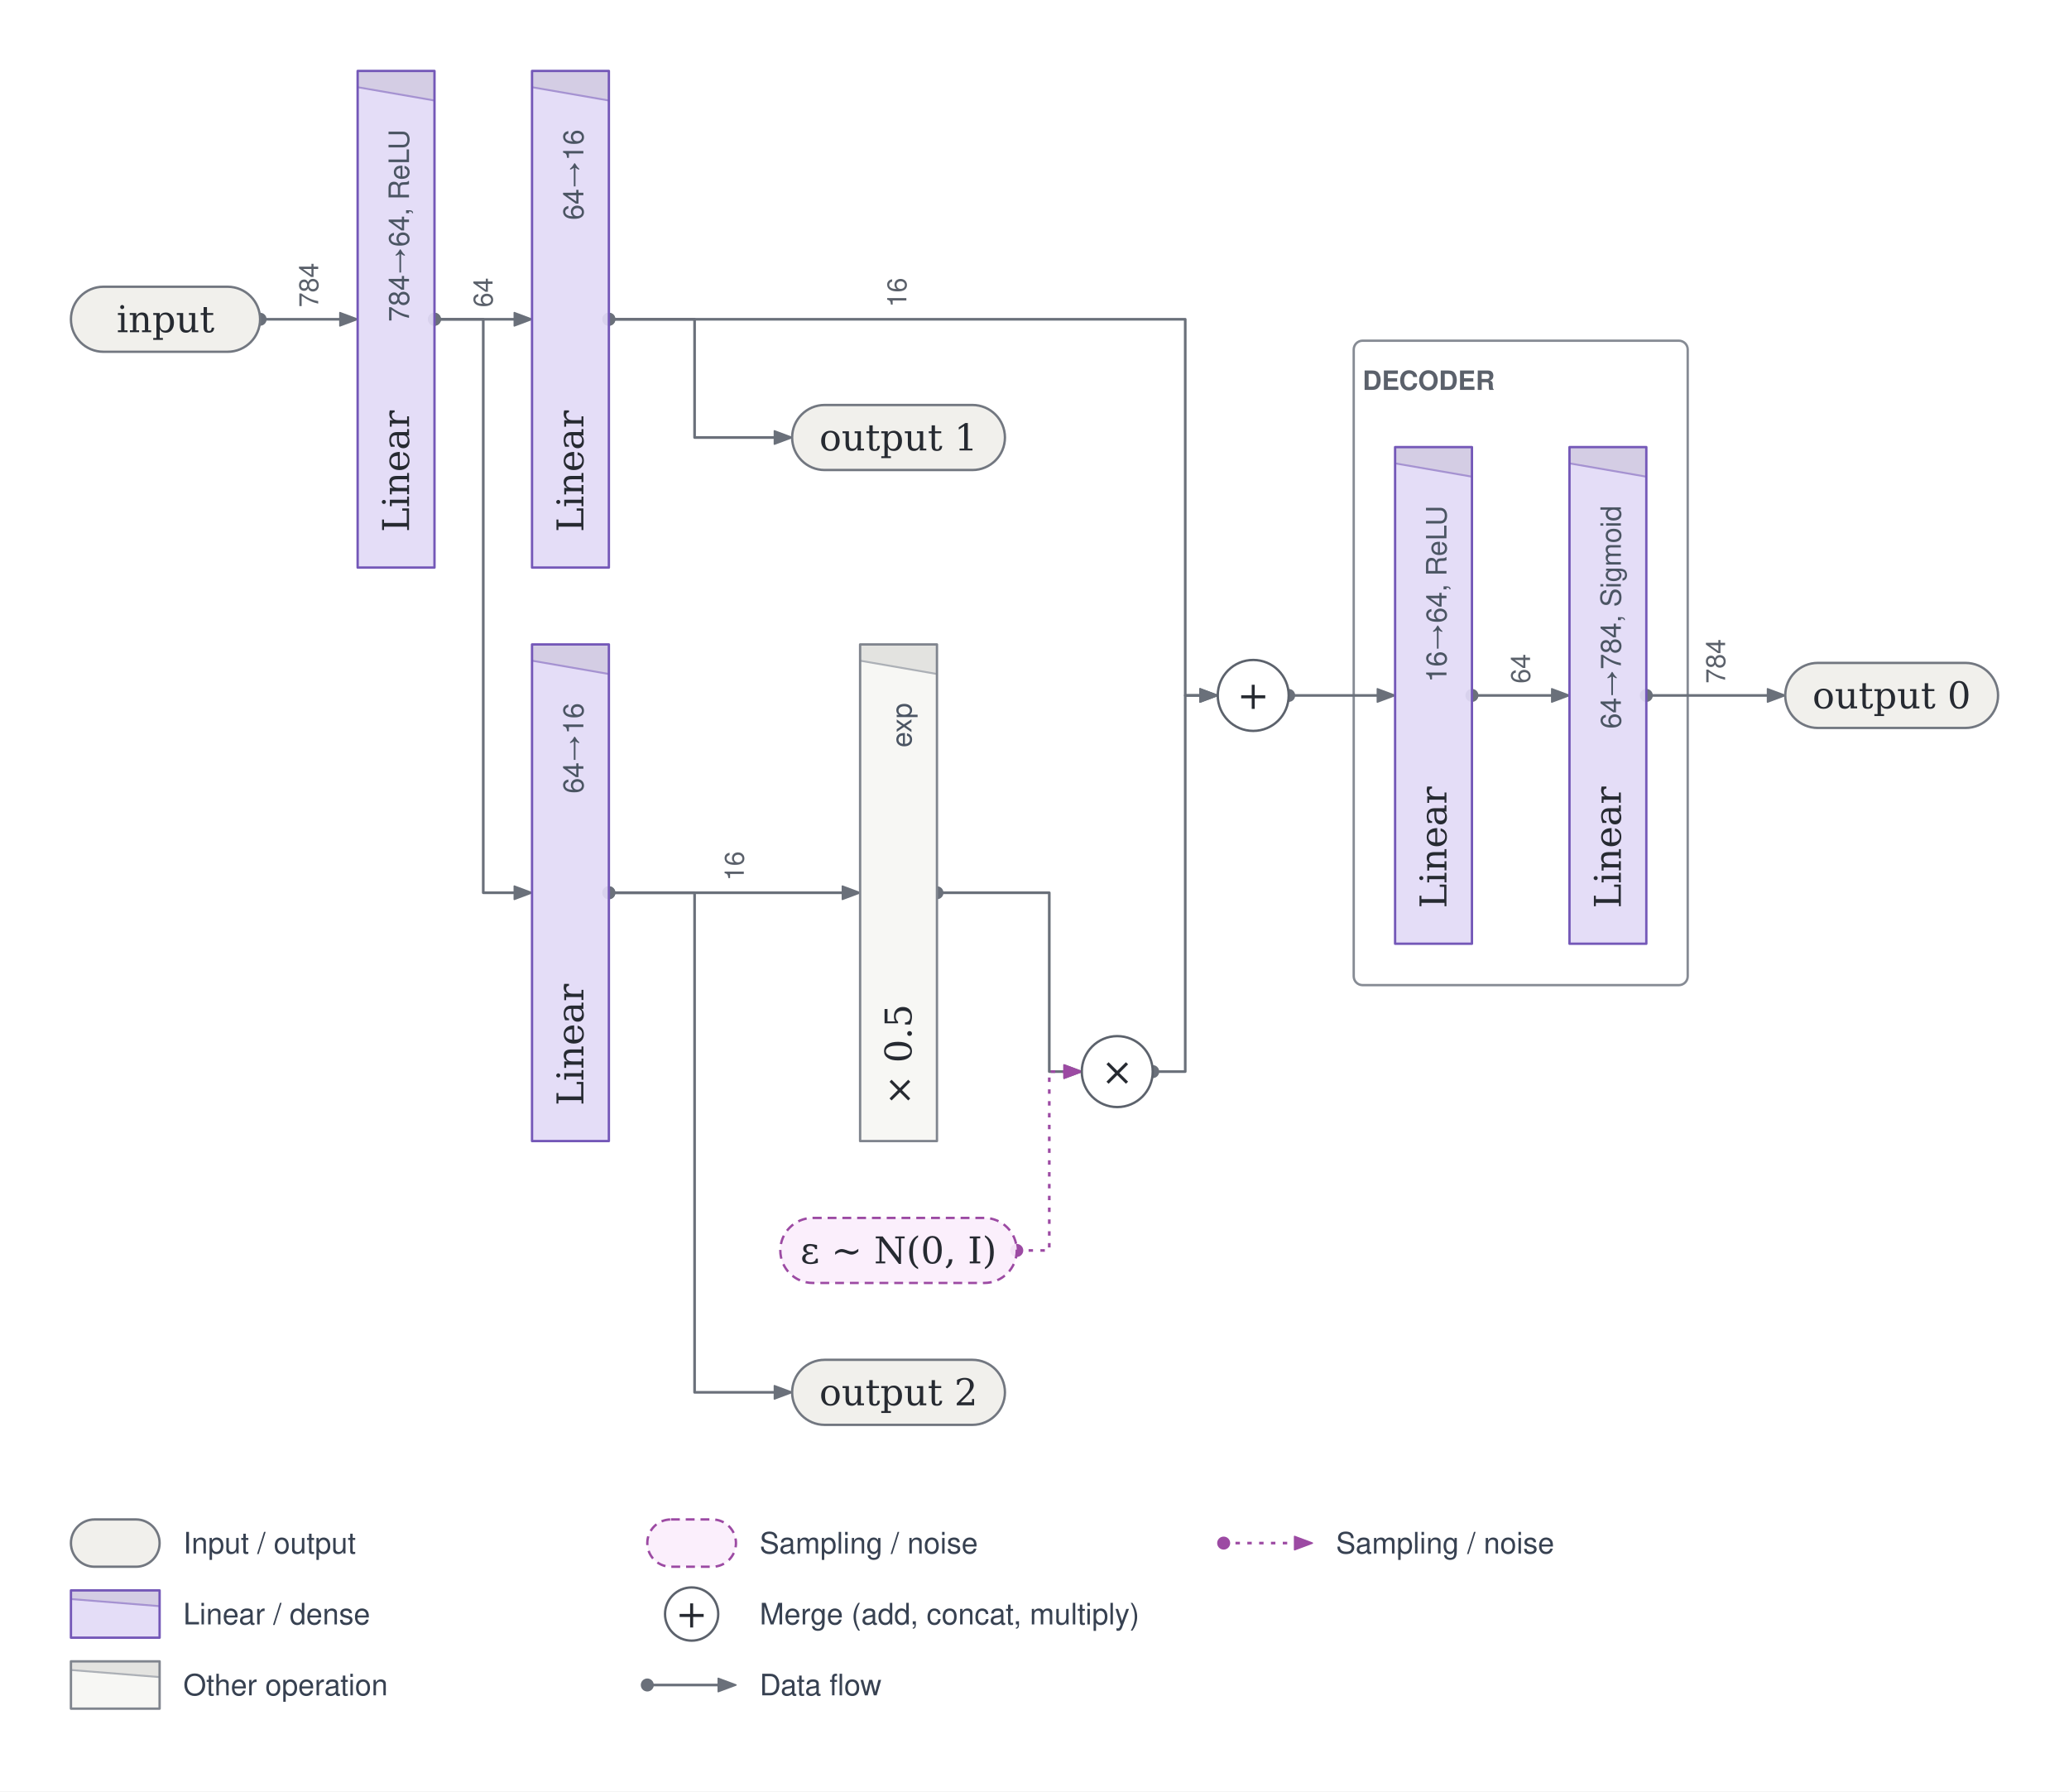
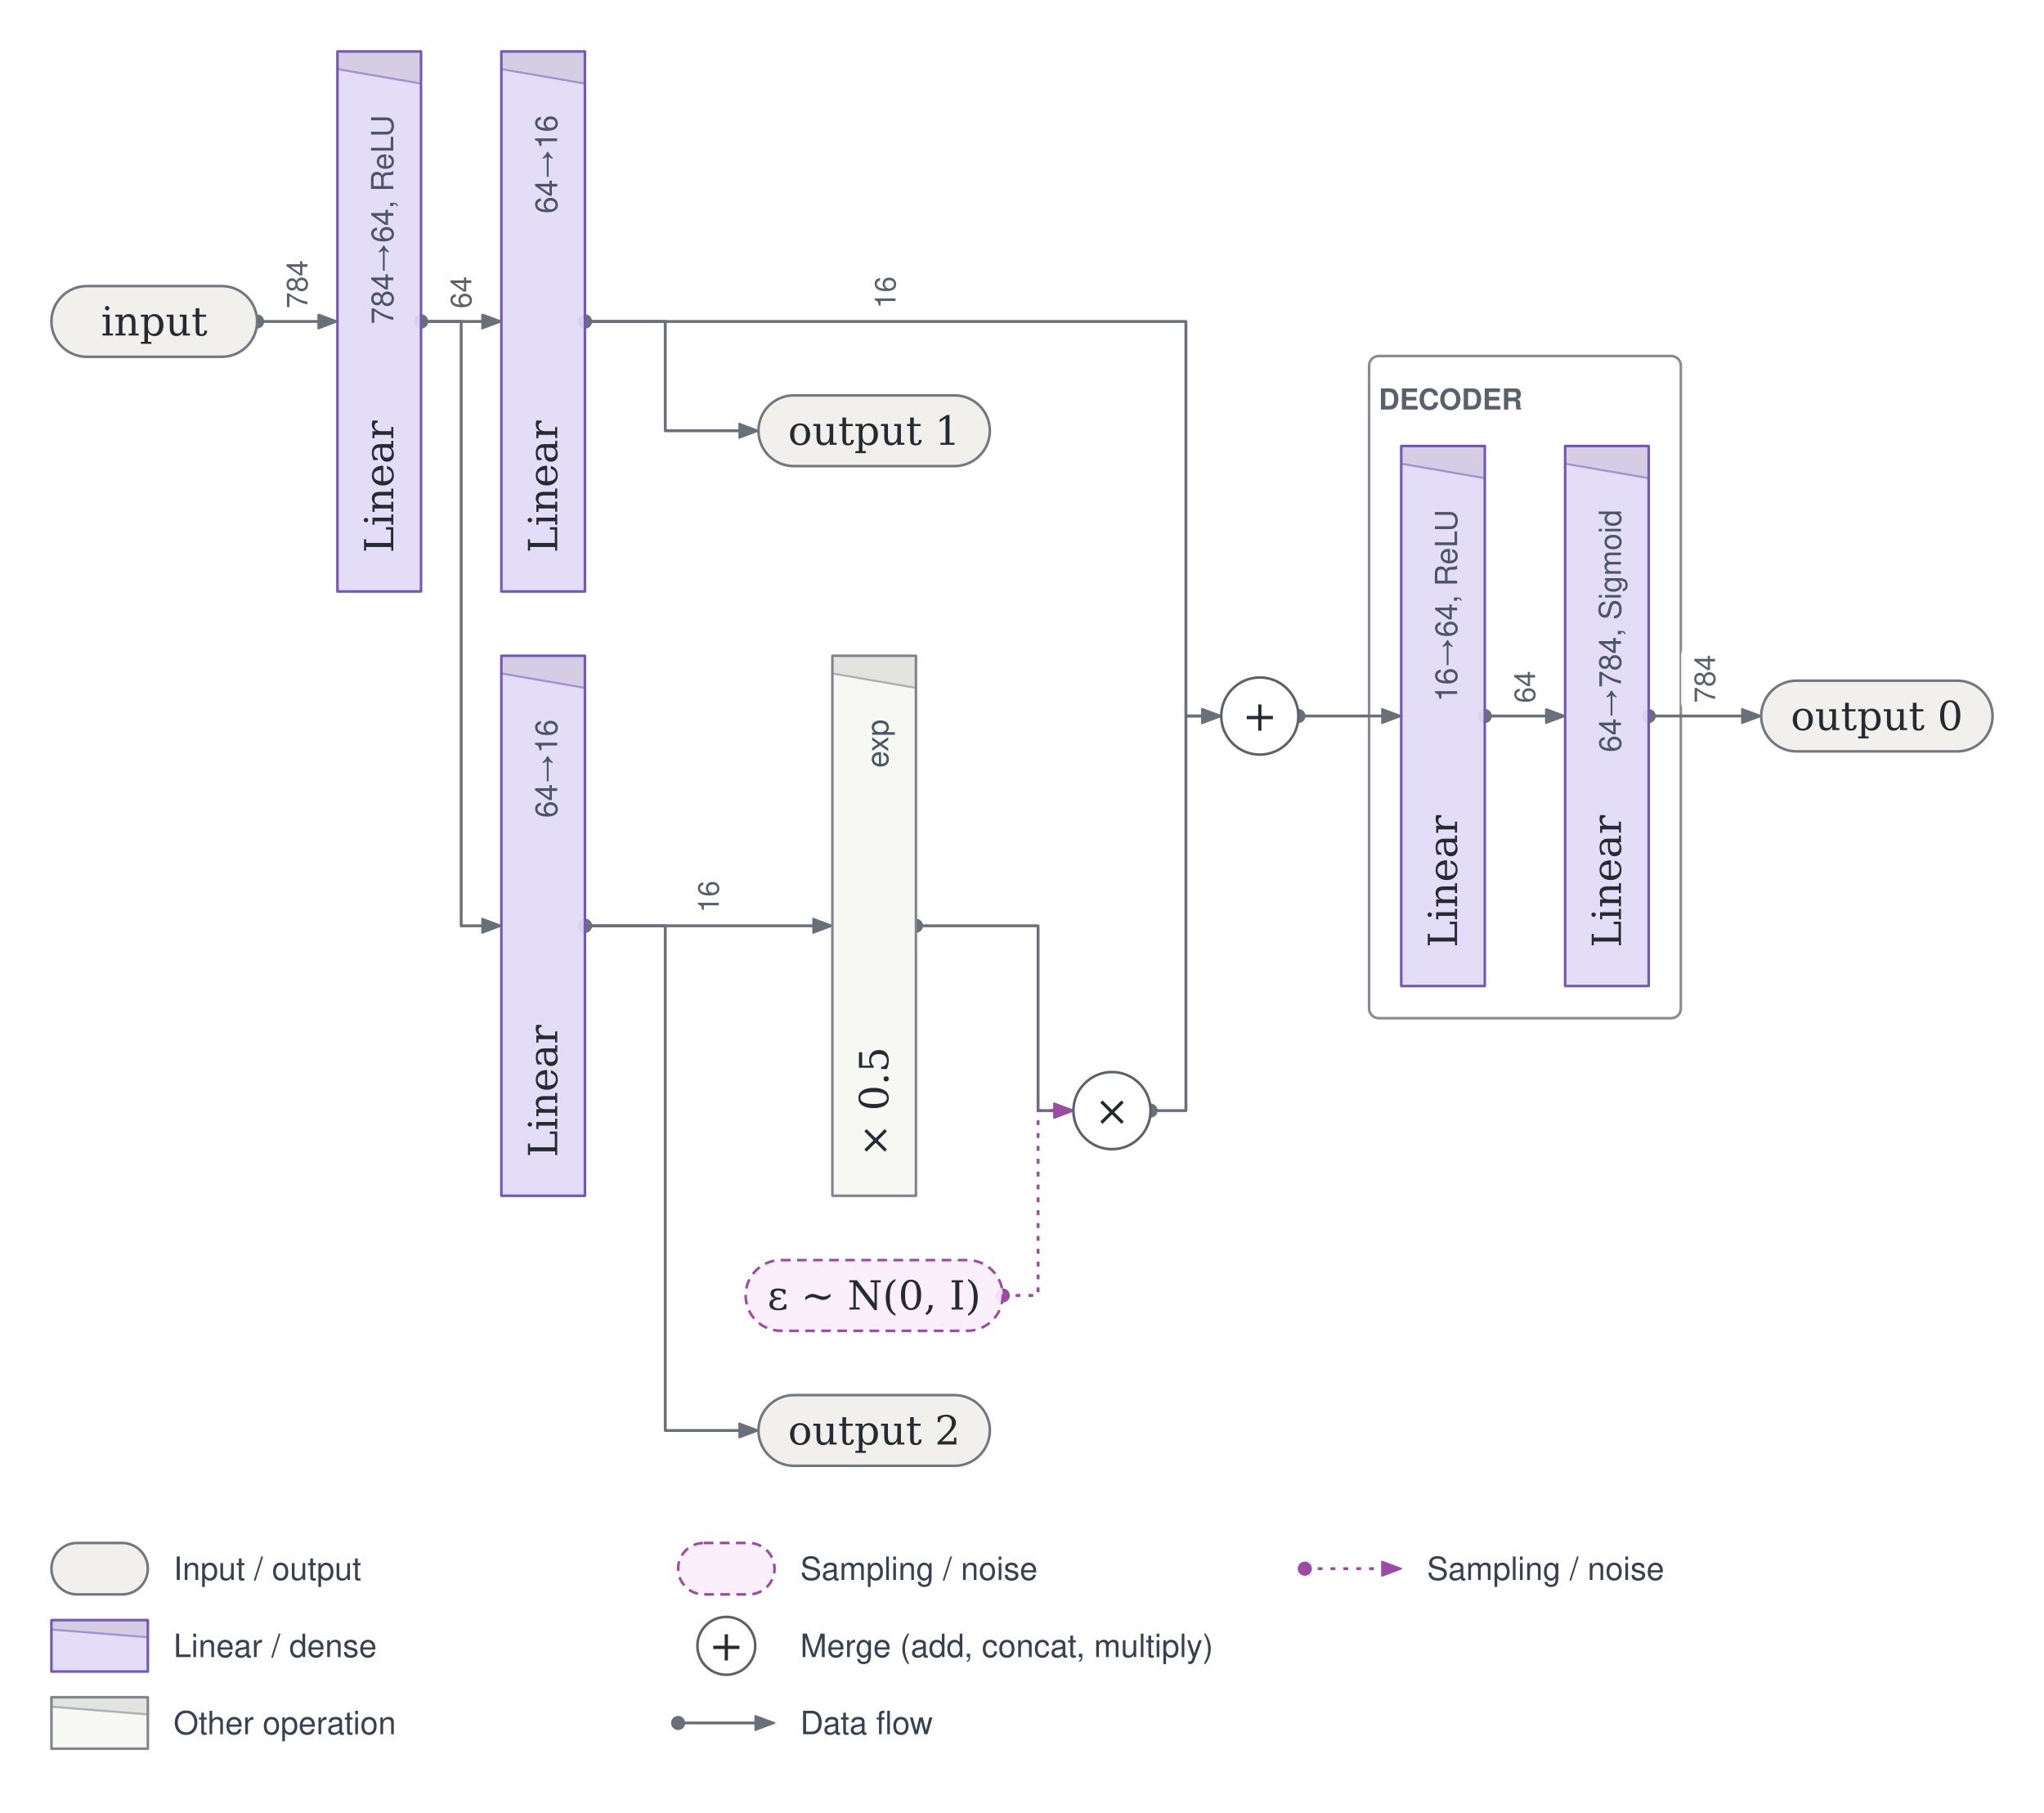
- <svg xmlns="http://www.w3.org/2000/svg" width="700" height="606" viewBox="0 0 700 606" role="img">
-   <rect x="0" y="0" width="700" height="606" fill="#ffffff" />
+ <svg xmlns="http://www.w3.org/2000/svg" width="636" height="564" viewBox="0 0 636 564" role="img">
+   <rect x="0" y="0" width="636" height="564" fill="#ffffff" />
  <g class="tg-groups">
    <g class="tg-group" data-id="decoder">
-       <rect x="458" y="115.25" width="113" height="218" rx="3" fill="#ffffff" fill-opacity="0" stroke="#868b94" stroke-width="0.8" stroke-linejoin="round" />
+       <rect x="426" y="110.75" width="97" height="206" rx="3" fill="#ffffff" fill-opacity="0" stroke="#868b94" stroke-width="0.8" stroke-linejoin="round" />
    </g>
  </g>
  <g class="tg-edges">
    <g class="tg-edge tg-edge-data">
-       <polyline points="498,235.25 525.6,235.25" fill="none" stroke="#6a707a" stroke-width="0.9" stroke-linejoin="round" />
-       <polygon points="531,235.25 525,237.5 525,233" fill="#6a707a" stroke="#6a707a" stroke-width="0.5" stroke-linejoin="round" />
-       <circle cx="498" cy="235.25" r="2.2" fill="#6a707a" />
-     </g>
-     <g class="tg-edge tg-edge-data">
-       <polyline points="88,108 115.6,108" fill="none" stroke="#6a707a" stroke-width="0.9" stroke-linejoin="round" />
-       <polygon points="121,108 115,110.25 115,105.75" fill="#6a707a" stroke="#6a707a" stroke-width="0.5" stroke-linejoin="round" />
-       <circle cx="88" cy="108" r="2.2" fill="#6a707a" />
-     </g>
-     <g class="tg-edge tg-edge-data">
-       <polyline points="147,108 174.6,108" fill="none" stroke="#6a707a" stroke-width="0.9" stroke-linejoin="round" />
-       <polygon points="180,108 174,110.25 174,105.75" fill="#6a707a" stroke="#6a707a" stroke-width="0.5" stroke-linejoin="round" />
-       <circle cx="147" cy="108" r="2.2" fill="#6a707a" />
-     </g>
-     <g class="tg-edge tg-edge-data">
-       <polyline points="147,108 163.5,108 163.5,302 174.6,302" fill="none" stroke="#6a707a" stroke-width="0.9" stroke-linejoin="round" />
-       <polygon points="180,302 174,304.25 174,299.75" fill="#6a707a" stroke="#6a707a" stroke-width="0.5" stroke-linejoin="round" />
-       <circle cx="147" cy="108" r="2.2" fill="#6a707a" />
-     </g>
-     <g class="tg-edge tg-edge-data">
-       <polyline points="206,302 285.6,302" fill="none" stroke="#6a707a" stroke-width="0.9" stroke-linejoin="round" />
-       <polygon points="291,302 285,304.25 285,299.75" fill="#6a707a" stroke="#6a707a" stroke-width="0.5" stroke-linejoin="round" />
-       <circle cx="206" cy="302" r="2.2" fill="#6a707a" />
-     </g>
-     <g class="tg-edge tg-edge-data">
-       <polyline points="317,302 355,302 355,362.5 360.6,362.5" fill="none" stroke="#6a707a" stroke-width="0.9" stroke-linejoin="round" />
-       <polygon points="366,362.5 360,364.75 360,360.25" fill="#6a707a" stroke="#6a707a" stroke-width="0.5" stroke-linejoin="round" />
-       <circle cx="317" cy="302" r="2.2" fill="#6a707a" />
+       <polyline points="462,222.75 481.6,222.75" fill="none" stroke="#6a707a" stroke-width="0.9" stroke-linejoin="round" />
+       <polygon points="487,222.75 481,225 481,220.5" fill="#6a707a" stroke="#6a707a" stroke-width="0.5" stroke-linejoin="round" />
+       <circle cx="462" cy="222.75" r="2.2" fill="#6a707a" />
+     </g>
+     <g class="tg-edge tg-edge-data">
+       <polyline points="80,100 99.6,100" fill="none" stroke="#6a707a" stroke-width="0.9" stroke-linejoin="round" />
+       <polygon points="105,100 99,102.25 99,97.75" fill="#6a707a" stroke="#6a707a" stroke-width="0.5" stroke-linejoin="round" />
+       <circle cx="80" cy="100" r="2.2" fill="#6a707a" />
+     </g>
+     <g class="tg-edge tg-edge-data">
+       <polyline points="131,100 150.6,100" fill="none" stroke="#6a707a" stroke-width="0.9" stroke-linejoin="round" />
+       <polygon points="156,100 150,102.25 150,97.75" fill="#6a707a" stroke="#6a707a" stroke-width="0.5" stroke-linejoin="round" />
+       <circle cx="131" cy="100" r="2.2" fill="#6a707a" />
+     </g>
+     <g class="tg-edge tg-edge-data">
+       <polyline points="131,100 143.5,100 143.5,288 150.6,288" fill="none" stroke="#6a707a" stroke-width="0.9" stroke-linejoin="round" />
+       <polygon points="156,288 150,290.25 150,285.75" fill="#6a707a" stroke="#6a707a" stroke-width="0.5" stroke-linejoin="round" />
+       <circle cx="131" cy="100" r="2.2" fill="#6a707a" />
+     </g>
+     <g class="tg-edge tg-edge-data">
+       <polyline points="182,288 253.6,288" fill="none" stroke="#6a707a" stroke-width="0.9" stroke-linejoin="round" />
+       <polygon points="259,288 253,290.25 253,285.75" fill="#6a707a" stroke="#6a707a" stroke-width="0.5" stroke-linejoin="round" />
+       <circle cx="182" cy="288" r="2.2" fill="#6a707a" />
+     </g>
+     <g class="tg-edge tg-edge-data">
+       <polyline points="285,288 323,288 323,345.5 328.6,345.5" fill="none" stroke="#6a707a" stroke-width="0.9" stroke-linejoin="round" />
+       <polygon points="334,345.5 328,347.75 328,343.25" fill="#6a707a" stroke="#6a707a" stroke-width="0.5" stroke-linejoin="round" />
+       <circle cx="285" cy="288" r="2.2" fill="#6a707a" />
    </g>
    <g class="tg-edge tg-edge-stochastic">
-       <polyline points="344,423 355,423 355,362.5 360.6,362.5" fill="none" stroke="#9c4aa3" stroke-width="0.9" stroke-linejoin="round" stroke-dasharray="1.5 2.5" />
-       <polygon points="366,362.5 360,364.75 360,360.25" fill="#9c4aa3" stroke="#9c4aa3" stroke-width="0.5" stroke-linejoin="round" />
-       <circle cx="344" cy="423" r="2.2" fill="#9c4aa3" />
-     </g>
-     <g class="tg-edge tg-edge-data">
-       <polyline points="206,108 401,108 401,235.25 406.6,235.25" fill="none" stroke="#6a707a" stroke-width="0.9" stroke-linejoin="round" />
-       <polygon points="412,235.25 406,237.5 406,233" fill="#6a707a" stroke="#6a707a" stroke-width="0.5" stroke-linejoin="round" />
-       <circle cx="206" cy="108" r="2.2" fill="#6a707a" />
-     </g>
-     <g class="tg-edge tg-edge-data">
-       <polyline points="390,362.5 401,362.5 401,235.25 406.6,235.25" fill="none" stroke="#6a707a" stroke-width="0.9" stroke-linejoin="round" />
-       <polygon points="412,235.25 406,237.5 406,233" fill="#6a707a" stroke="#6a707a" stroke-width="0.5" stroke-linejoin="round" />
-       <circle cx="390" cy="362.5" r="2.2" fill="#6a707a" />
-     </g>
-     <g class="tg-edge tg-edge-data">
-       <polyline points="436,235.25 466.6,235.25" fill="none" stroke="#6a707a" stroke-width="0.9" stroke-linejoin="round" />
-       <polygon points="472,235.25 466,237.5 466,233" fill="#6a707a" stroke="#6a707a" stroke-width="0.5" stroke-linejoin="round" />
-       <circle cx="436" cy="235.25" r="2.2" fill="#6a707a" />
-     </g>
-     <g class="tg-edge tg-edge-data">
-       <polyline points="557,235.25 598.6,235.25" fill="none" stroke="#6a707a" stroke-width="0.9" stroke-linejoin="round" />
-       <polygon points="604,235.25 598,237.5 598,233" fill="#6a707a" stroke="#6a707a" stroke-width="0.5" stroke-linejoin="round" />
-       <circle cx="557" cy="235.25" r="2.2" fill="#6a707a" />
-     </g>
-     <g class="tg-edge tg-edge-data">
-       <polyline points="206,108 235,108 235,148 262.6,148" fill="none" stroke="#6a707a" stroke-width="0.9" stroke-linejoin="round" />
-       <polygon points="268,148 262,150.25 262,145.75" fill="#6a707a" stroke="#6a707a" stroke-width="0.5" stroke-linejoin="round" />
-       <circle cx="206" cy="108" r="2.2" fill="#6a707a" />
-     </g>
-     <g class="tg-edge tg-edge-data">
-       <polyline points="206,302 235,302 235,471 262.6,471" fill="none" stroke="#6a707a" stroke-width="0.9" stroke-linejoin="round" />
-       <polygon points="268,471 262,473.25 262,468.75" fill="#6a707a" stroke="#6a707a" stroke-width="0.5" stroke-linejoin="round" />
-       <circle cx="206" cy="302" r="2.2" fill="#6a707a" />
-     </g>
-     <g class="tg-edge tg-edge-data">
-       <polyline points="219,570 243.6,570" fill="none" stroke="#6a707a" stroke-width="0.9" stroke-linejoin="round" />
-       <polygon points="249,570 243,572.25 243,567.75" fill="#6a707a" stroke="#6a707a" stroke-width="0.5" stroke-linejoin="round" />
-       <circle cx="219" cy="570" r="2.2" fill="#6a707a" />
+       <polyline points="312,403 323,403 323,345.5 328.6,345.5" fill="none" stroke="#9c4aa3" stroke-width="0.9" stroke-linejoin="round" stroke-dasharray="1.5 2.5" />
+       <polygon points="334,345.5 328,347.75 328,343.25" fill="#9c4aa3" stroke="#9c4aa3" stroke-width="0.5" stroke-linejoin="round" />
+       <circle cx="312" cy="403" r="2.2" fill="#9c4aa3" />
+     </g>
+     <g class="tg-edge tg-edge-data">
+       <polyline points="182,100 369,100 369,222.75 374.6,222.75" fill="none" stroke="#6a707a" stroke-width="0.9" stroke-linejoin="round" />
+       <polygon points="380,222.75 374,225 374,220.5" fill="#6a707a" stroke="#6a707a" stroke-width="0.5" stroke-linejoin="round" />
+       <circle cx="182" cy="100" r="2.2" fill="#6a707a" />
+     </g>
+     <g class="tg-edge tg-edge-data">
+       <polyline points="358,345.5 369,345.5 369,222.75 374.6,222.75" fill="none" stroke="#6a707a" stroke-width="0.9" stroke-linejoin="round" />
+       <polygon points="380,222.75 374,225 374,220.5" fill="#6a707a" stroke="#6a707a" stroke-width="0.5" stroke-linejoin="round" />
+       <circle cx="358" cy="345.5" r="2.2" fill="#6a707a" />
+     </g>
+     <g class="tg-edge tg-edge-data">
+       <polyline points="404,222.75 430.6,222.75" fill="none" stroke="#6a707a" stroke-width="0.9" stroke-linejoin="round" />
+       <polygon points="436,222.75 430,225 430,220.5" fill="#6a707a" stroke="#6a707a" stroke-width="0.5" stroke-linejoin="round" />
+       <circle cx="404" cy="222.75" r="2.2" fill="#6a707a" />
+     </g>
+     <g class="tg-edge tg-edge-data">
+       <polyline points="513,222.75 542.6,222.75" fill="none" stroke="#6a707a" stroke-width="0.9" stroke-linejoin="round" />
+       <polygon points="548,222.75 542,225 542,220.5" fill="#6a707a" stroke="#6a707a" stroke-width="0.5" stroke-linejoin="round" />
+       <circle cx="513" cy="222.75" r="2.2" fill="#6a707a" />
+     </g>
+     <g class="tg-edge tg-edge-data">
+       <polyline points="182,100 207,100 207,134 230.6,134" fill="none" stroke="#6a707a" stroke-width="0.9" stroke-linejoin="round" />
+       <polygon points="236,134 230,136.25 230,131.75" fill="#6a707a" stroke="#6a707a" stroke-width="0.5" stroke-linejoin="round" />
+       <circle cx="182" cy="100" r="2.2" fill="#6a707a" />
+     </g>
+     <g class="tg-edge tg-edge-data">
+       <polyline points="182,288 207,288 207,445 230.6,445" fill="none" stroke="#6a707a" stroke-width="0.9" stroke-linejoin="round" />
+       <polygon points="236,445 230,447.25 230,442.75" fill="#6a707a" stroke="#6a707a" stroke-width="0.5" stroke-linejoin="round" />
+       <circle cx="182" cy="288" r="2.2" fill="#6a707a" />
+     </g>
+     <g class="tg-edge tg-edge-data">
+       <polyline points="211,536 235.6,536" fill="none" stroke="#6a707a" stroke-width="0.9" stroke-linejoin="round" />
+       <polygon points="241,536 235,538.25 235,533.75" fill="#6a707a" stroke="#6a707a" stroke-width="0.5" stroke-linejoin="round" />
+       <circle cx="211" cy="536" r="2.2" fill="#6a707a" />
    </g>
    <g class="tg-edge tg-edge-stochastic">
-       <polyline points="414,522 438.6,522" fill="none" stroke="#9c4aa3" stroke-width="0.9" stroke-linejoin="round" stroke-dasharray="1.5 2.5" />
-       <polygon points="444,522 438,524.25 438,519.75" fill="#9c4aa3" stroke="#9c4aa3" stroke-width="0.5" stroke-linejoin="round" />
-       <circle cx="414" cy="522" r="2.2" fill="#9c4aa3" />
+       <polyline points="406,488 430.6,488" fill="none" stroke="#9c4aa3" stroke-width="0.9" stroke-linejoin="round" stroke-dasharray="1.5 2.5" />
+       <polygon points="436,488 430,490.25 430,485.75" fill="#9c4aa3" stroke="#9c4aa3" stroke-width="0.5" stroke-linejoin="round" />
+       <circle cx="406" cy="488" r="2.2" fill="#9c4aa3" />
    </g>
  </g>
  <g class="tg-nodes">
    <g class="tg-node tg-io" data-id="n0">
-       <rect x="24" y="97" width="64" height="22" rx="11" fill="#f1f0ec" stroke="#727780" stroke-width="0.8" stroke-linejoin="round" />
-       <text x="56" y="112.38" font-family="'Source Serif 4', 'Source Serif Pro', 'Georgia', 'Libertinus Serif', 'DejaVu Serif', serif" font-size="12.5" text-anchor="middle" fill="#262a31">input</text>
+       <rect x="16" y="89" width="64" height="22" rx="11" fill="#f1f0ec" stroke="#727780" stroke-width="0.8" stroke-linejoin="round" />
+       <text x="48" y="104.38" font-family="'Source Serif 4', 'Source Serif Pro', 'Georgia', 'Libertinus Serif', 'DejaVu Serif', serif" font-size="12.5" text-anchor="middle" fill="#262a31">input</text>
    </g>
    <g class="tg-node tg-linear" data-id="n1">
-       <polygon points="121,29.5 147,34 147,192 121,192" fill="#e2daf6" fill-opacity="0.92" />
-       <polygon points="121,24 147,24 147,34 121,29.5" fill="#d0c9e2" fill-opacity="0.92" />
-       <polyline points="121,29.5 147,34" fill="none" stroke="#a592d1" stroke-width="0.64" stroke-linejoin="round" />
-       <rect x="121" y="24" width="26" height="168" fill="none" stroke="#7458b8" stroke-width="0.8" stroke-linejoin="round" />
-       <text x="134" y="184.38" font-family="'Source Serif 4', 'Source Serif Pro', 'Georgia', 'Libertinus Serif', 'DejaVu Serif', serif" font-size="12.5" transform="rotate(-90 134 180)" fill="#262a31">Linear</text>
-       <text x="135.05" y="47.12" font-family="'Avenir Next', 'Helvetica Neue', 'Helvetica', 'Arial', 'DejaVu Sans', sans-serif" font-size="9.5" transform="rotate(-90 135.05 43.8)" text-anchor="end" fill="#4b5563">784→64, ReLU</text>
+       <polygon points="105,21.5 131,26 131,184 105,184" fill="#e2daf6" fill-opacity="0.92" />
+       <polygon points="105,16 131,16 131,26 105,21.5" fill="#d0c9e2" fill-opacity="0.92" />
+       <polyline points="105,21.5 131,26" fill="none" stroke="#a592d1" stroke-width="0.64" stroke-linejoin="round" />
+       <rect x="105" y="16" width="26" height="168" fill="none" stroke="#7458b8" stroke-width="0.8" stroke-linejoin="round" />
+       <text x="118" y="176.38" font-family="'Source Serif 4', 'Source Serif Pro', 'Georgia', 'Libertinus Serif', 'DejaVu Serif', serif" font-size="12.5" transform="rotate(-90 118 172)" fill="#262a31">Linear</text>
+       <text x="119.05" y="39.12" font-family="'Avenir Next', 'Helvetica Neue', 'Helvetica', 'Arial', 'DejaVu Sans', sans-serif" font-size="9.5" transform="rotate(-90 119.05 35.8)" text-anchor="end" fill="#4b5563">784→64, ReLU</text>
    </g>
    <g class="tg-node tg-linear" data-id="n3">
-       <polygon points="180,29.5 206,34 206,192 180,192" fill="#e2daf6" fill-opacity="0.92" />
-       <polygon points="180,24 206,24 206,34 180,29.5" fill="#d0c9e2" fill-opacity="0.92" />
-       <polyline points="180,29.5 206,34" fill="none" stroke="#a592d1" stroke-width="0.64" stroke-linejoin="round" />
-       <rect x="180" y="24" width="26" height="168" fill="none" stroke="#7458b8" stroke-width="0.8" stroke-linejoin="round" />
-       <text x="193" y="184.38" font-family="'Source Serif 4', 'Source Serif Pro', 'Georgia', 'Libertinus Serif', 'DejaVu Serif', serif" font-size="12.5" transform="rotate(-90 193 180)" fill="#262a31">Linear</text>
-       <text x="194.05" y="47.12" font-family="'Avenir Next', 'Helvetica Neue', 'Helvetica', 'Arial', 'DejaVu Sans', sans-serif" font-size="9.5" transform="rotate(-90 194.05 43.8)" text-anchor="end" fill="#4b5563">64→16</text>
+       <polygon points="156,21.5 182,26 182,184 156,184" fill="#e2daf6" fill-opacity="0.92" />
+       <polygon points="156,16 182,16 182,26 156,21.5" fill="#d0c9e2" fill-opacity="0.92" />
+       <polyline points="156,21.5 182,26" fill="none" stroke="#a592d1" stroke-width="0.64" stroke-linejoin="round" />
+       <rect x="156" y="16" width="26" height="168" fill="none" stroke="#7458b8" stroke-width="0.8" stroke-linejoin="round" />
+       <text x="169" y="176.38" font-family="'Source Serif 4', 'Source Serif Pro', 'Georgia', 'Libertinus Serif', 'DejaVu Serif', serif" font-size="12.5" transform="rotate(-90 169 172)" fill="#262a31">Linear</text>
+       <text x="170.05" y="39.12" font-family="'Avenir Next', 'Helvetica Neue', 'Helvetica', 'Arial', 'DejaVu Sans', sans-serif" font-size="9.5" transform="rotate(-90 170.05 35.8)" text-anchor="end" fill="#4b5563">64→16</text>
    </g>
    <g class="tg-node tg-linear" data-id="n4">
-       <polygon points="180,223.5 206,228 206,386 180,386" fill="#e2daf6" fill-opacity="0.92" />
-       <polygon points="180,218 206,218 206,228 180,223.5" fill="#d0c9e2" fill-opacity="0.92" />
-       <polyline points="180,223.5 206,228" fill="none" stroke="#a592d1" stroke-width="0.64" stroke-linejoin="round" />
-       <rect x="180" y="218" width="26" height="168" fill="none" stroke="#7458b8" stroke-width="0.8" stroke-linejoin="round" />
-       <text x="193" y="378.38" font-family="'Source Serif 4', 'Source Serif Pro', 'Georgia', 'Libertinus Serif', 'DejaVu Serif', serif" font-size="12.5" transform="rotate(-90 193 374)" fill="#262a31">Linear</text>
-       <text x="194.05" y="241.12" font-family="'Avenir Next', 'Helvetica Neue', 'Helvetica', 'Arial', 'DejaVu Sans', sans-serif" font-size="9.5" transform="rotate(-90 194.05 237.8)" text-anchor="end" fill="#4b5563">64→16</text>
+       <polygon points="156,209.5 182,214 182,372 156,372" fill="#e2daf6" fill-opacity="0.92" />
+       <polygon points="156,204 182,204 182,214 156,209.5" fill="#d0c9e2" fill-opacity="0.92" />
+       <polyline points="156,209.5 182,214" fill="none" stroke="#a592d1" stroke-width="0.64" stroke-linejoin="round" />
+       <rect x="156" y="204" width="26" height="168" fill="none" stroke="#7458b8" stroke-width="0.8" stroke-linejoin="round" />
+       <text x="169" y="364.38" font-family="'Source Serif 4', 'Source Serif Pro', 'Georgia', 'Libertinus Serif', 'DejaVu Serif', serif" font-size="12.5" transform="rotate(-90 169 360)" fill="#262a31">Linear</text>
+       <text x="170.05" y="227.12" font-family="'Avenir Next', 'Helvetica Neue', 'Helvetica', 'Arial', 'DejaVu Sans', sans-serif" font-size="9.5" transform="rotate(-90 170.05 223.8)" text-anchor="end" fill="#4b5563">64→16</text>
    </g>
    <g class="tg-node tg-other" data-id="n5">
-       <polygon points="291,223.5 317,228 317,386 291,386" fill="#f7f7f4" />
-       <polygon points="291,218 317,218 317,228 291,223.5" fill="#e3e3e0" />
-       <polyline points="291,223.5 317,228" fill="none" stroke="#acb0b6" stroke-width="0.64" stroke-linejoin="round" />
-       <rect x="291" y="218" width="26" height="168" fill="none" stroke="#80858e" stroke-width="0.8" stroke-linejoin="round" />
-       <text x="304" y="378.38" font-family="'Source Serif 4', 'Source Serif Pro', 'Georgia', 'Libertinus Serif', 'DejaVu Serif', serif" font-size="12.5" transform="rotate(-90 304 374)" fill="#262a31">× 0.5</text>
-       <text x="305.05" y="241.12" font-family="'Avenir Next', 'Helvetica Neue', 'Helvetica', 'Arial', 'DejaVu Sans', sans-serif" font-size="9.5" transform="rotate(-90 305.05 237.8)" text-anchor="end" fill="#4b5563">exp</text>
+       <polygon points="259,209.5 285,214 285,372 259,372" fill="#f7f7f4" />
+       <polygon points="259,204 285,204 285,214 259,209.5" fill="#e3e3e0" />
+       <polyline points="259,209.5 285,214" fill="none" stroke="#acb0b6" stroke-width="0.64" stroke-linejoin="round" />
+       <rect x="259" y="204" width="26" height="168" fill="none" stroke="#80858e" stroke-width="0.8" stroke-linejoin="round" />
+       <text x="272" y="364.38" font-family="'Source Serif 4', 'Source Serif Pro', 'Georgia', 'Libertinus Serif', 'DejaVu Serif', serif" font-size="12.5" transform="rotate(-90 272 360)" fill="#262a31">× 0.5</text>
+       <text x="273.05" y="227.12" font-family="'Avenir Next', 'Helvetica Neue', 'Helvetica', 'Arial', 'DejaVu Sans', sans-serif" font-size="9.5" transform="rotate(-90 273.05 223.8)" text-anchor="end" fill="#4b5563">exp</text>
    </g>
    <g class="tg-node tg-stochastic" data-id="n7">
-       <rect x="264" y="412" width="80" height="22" rx="11" fill="#fbeefc" fill-opacity="0.92" stroke="#9c4aa3" stroke-width="0.8" stroke-linejoin="round" stroke-dasharray="3 2" />
-       <text x="304" y="427.38" font-family="'Source Serif 4', 'Source Serif Pro', 'Georgia', 'Libertinus Serif', 'DejaVu Serif', serif" font-size="12.5" text-anchor="middle" fill="#262a31">ε ~ N(0, I)</text>
+       <rect x="232" y="392" width="80" height="22" rx="11" fill="#fbeefc" fill-opacity="0.92" stroke="#9c4aa3" stroke-width="0.8" stroke-linejoin="round" stroke-dasharray="3 2" />
+       <text x="272" y="407.38" font-family="'Source Serif 4', 'Source Serif Pro', 'Georgia', 'Libertinus Serif', 'DejaVu Serif', serif" font-size="12.5" text-anchor="middle" fill="#262a31">ε ~ N(0, I)</text>
    </g>
    <g class="tg-node tg-merge" data-id="n8">
-       <circle cx="378" cy="362.5" r="12" fill="#ffffff" stroke="#5c626c" stroke-width="0.8" stroke-linejoin="round" />
-       <text x="378" y="367.05" font-family="'Source Serif 4', 'Source Serif Pro', 'Georgia', 'Libertinus Serif', 'DejaVu Serif', serif" font-size="13" text-anchor="middle" fill="#262a31">×</text>
+       <circle cx="346" cy="345.5" r="12" fill="#ffffff" stroke="#5c626c" stroke-width="0.8" stroke-linejoin="round" />
+       <text x="346" y="350.05" font-family="'Source Serif 4', 'Source Serif Pro', 'Georgia', 'Libertinus Serif', 'DejaVu Serif', serif" font-size="13" text-anchor="middle" fill="#262a31">×</text>
    </g>
    <g class="tg-node tg-merge" data-id="n9">
-       <circle cx="424" cy="235.25" r="12" fill="#ffffff" stroke="#5c626c" stroke-width="0.8" stroke-linejoin="round" />
-       <text x="424" y="239.8" font-family="'Source Serif 4', 'Source Serif Pro', 'Georgia', 'Libertinus Serif', 'DejaVu Serif', serif" font-size="13" text-anchor="middle" fill="#262a31">+</text>
+       <circle cx="392" cy="222.75" r="12" fill="#ffffff" stroke="#5c626c" stroke-width="0.8" stroke-linejoin="round" />
+       <text x="392" y="227.3" font-family="'Source Serif 4', 'Source Serif Pro', 'Georgia', 'Libertinus Serif', 'DejaVu Serif', serif" font-size="13" text-anchor="middle" fill="#262a31">+</text>
    </g>
    <g class="tg-node tg-linear" data-id="n10">
-       <polygon points="472,156.75 498,161.25 498,319.25 472,319.25" fill="#e2daf6" fill-opacity="0.92" />
-       <polygon points="472,151.25 498,151.25 498,161.25 472,156.75" fill="#d0c9e2" fill-opacity="0.92" />
-       <polyline points="472,156.75 498,161.25" fill="none" stroke="#a592d1" stroke-width="0.64" stroke-linejoin="round" />
-       <rect x="472" y="151.25" width="26" height="168" fill="none" stroke="#7458b8" stroke-width="0.8" stroke-linejoin="round" />
-       <text x="485" y="311.62" font-family="'Source Serif 4', 'Source Serif Pro', 'Georgia', 'Libertinus Serif', 'DejaVu Serif', serif" font-size="12.5" transform="rotate(-90 485 307.25)" fill="#262a31">Linear</text>
-       <text x="486.05" y="174.38" font-family="'Avenir Next', 'Helvetica Neue', 'Helvetica', 'Arial', 'DejaVu Sans', sans-serif" font-size="9.5" transform="rotate(-90 486.05 171.05)" text-anchor="end" fill="#4b5563">16→64, ReLU</text>
+       <polygon points="436,144.25 462,148.75 462,306.75 436,306.75" fill="#e2daf6" fill-opacity="0.92" />
+       <polygon points="436,138.75 462,138.75 462,148.75 436,144.25" fill="#d0c9e2" fill-opacity="0.92" />
+       <polyline points="436,144.25 462,148.75" fill="none" stroke="#a592d1" stroke-width="0.64" stroke-linejoin="round" />
+       <rect x="436" y="138.75" width="26" height="168" fill="none" stroke="#7458b8" stroke-width="0.8" stroke-linejoin="round" />
+       <text x="449" y="299.12" font-family="'Source Serif 4', 'Source Serif Pro', 'Georgia', 'Libertinus Serif', 'DejaVu Serif', serif" font-size="12.5" transform="rotate(-90 449 294.75)" fill="#262a31">Linear</text>
+       <text x="450.05" y="161.88" font-family="'Avenir Next', 'Helvetica Neue', 'Helvetica', 'Arial', 'DejaVu Sans', sans-serif" font-size="9.5" transform="rotate(-90 450.05 158.55)" text-anchor="end" fill="#4b5563">16→64, ReLU</text>
    </g>
    <g class="tg-node tg-linear" data-id="n12">
-       <polygon points="531,156.75 557,161.25 557,319.25 531,319.25" fill="#e2daf6" fill-opacity="0.92" />
-       <polygon points="531,151.25 557,151.25 557,161.25 531,156.75" fill="#d0c9e2" fill-opacity="0.92" />
-       <polyline points="531,156.75 557,161.25" fill="none" stroke="#a592d1" stroke-width="0.64" stroke-linejoin="round" />
-       <rect x="531" y="151.25" width="26" height="168" fill="none" stroke="#7458b8" stroke-width="0.8" stroke-linejoin="round" />
-       <text x="544" y="311.62" font-family="'Source Serif 4', 'Source Serif Pro', 'Georgia', 'Libertinus Serif', 'DejaVu Serif', serif" font-size="12.5" transform="rotate(-90 544 307.25)" fill="#262a31">Linear</text>
-       <text x="545.05" y="174.38" font-family="'Avenir Next', 'Helvetica Neue', 'Helvetica', 'Arial', 'DejaVu Sans', sans-serif" font-size="9.5" transform="rotate(-90 545.05 171.05)" text-anchor="end" fill="#4b5563">64→784, Sigmoid</text>
+       <polygon points="487,144.25 513,148.75 513,306.75 487,306.75" fill="#e2daf6" fill-opacity="0.92" />
+       <polygon points="487,138.75 513,138.75 513,148.75 487,144.25" fill="#d0c9e2" fill-opacity="0.92" />
+       <polyline points="487,144.25 513,148.75" fill="none" stroke="#a592d1" stroke-width="0.64" stroke-linejoin="round" />
+       <rect x="487" y="138.75" width="26" height="168" fill="none" stroke="#7458b8" stroke-width="0.8" stroke-linejoin="round" />
+       <text x="500" y="299.12" font-family="'Source Serif 4', 'Source Serif Pro', 'Georgia', 'Libertinus Serif', 'DejaVu Serif', serif" font-size="12.5" transform="rotate(-90 500 294.75)" fill="#262a31">Linear</text>
+       <text x="501.05" y="161.88" font-family="'Avenir Next', 'Helvetica Neue', 'Helvetica', 'Arial', 'DejaVu Sans', sans-serif" font-size="9.5" transform="rotate(-90 501.05 158.55)" text-anchor="end" fill="#4b5563">64→784, Sigmoid</text>
    </g>
    <g class="tg-node tg-io" data-id="n14">
-       <rect x="604" y="224.25" width="72" height="22" rx="11" fill="#f1f0ec" stroke="#727780" stroke-width="0.8" stroke-linejoin="round" />
-       <text x="640" y="239.62" font-family="'Source Serif 4', 'Source Serif Pro', 'Georgia', 'Libertinus Serif', 'DejaVu Serif', serif" font-size="12.5" text-anchor="middle" fill="#262a31">output 0</text>
+       <rect x="548" y="211.75" width="72" height="22" rx="11" fill="#f1f0ec" stroke="#727780" stroke-width="0.8" stroke-linejoin="round" />
+       <text x="584" y="227.12" font-family="'Source Serif 4', 'Source Serif Pro', 'Georgia', 'Libertinus Serif', 'DejaVu Serif', serif" font-size="12.5" text-anchor="middle" fill="#262a31">output 0</text>
    </g>
    <g class="tg-node tg-io" data-id="n15">
-       <rect x="268" y="137" width="72" height="22" rx="11" fill="#f1f0ec" stroke="#727780" stroke-width="0.8" stroke-linejoin="round" />
-       <text x="304" y="152.38" font-family="'Source Serif 4', 'Source Serif Pro', 'Georgia', 'Libertinus Serif', 'DejaVu Serif', serif" font-size="12.5" text-anchor="middle" fill="#262a31">output 1</text>
+       <rect x="236" y="123" width="72" height="22" rx="11" fill="#f1f0ec" stroke="#727780" stroke-width="0.8" stroke-linejoin="round" />
+       <text x="272" y="138.38" font-family="'Source Serif 4', 'Source Serif Pro', 'Georgia', 'Libertinus Serif', 'DejaVu Serif', serif" font-size="12.5" text-anchor="middle" fill="#262a31">output 1</text>
    </g>
    <g class="tg-node tg-io" data-id="n16">
-       <rect x="268" y="460" width="72" height="22" rx="11" fill="#f1f0ec" stroke="#727780" stroke-width="0.8" stroke-linejoin="round" />
-       <text x="304" y="475.38" font-family="'Source Serif 4', 'Source Serif Pro', 'Georgia', 'Libertinus Serif', 'DejaVu Serif', serif" font-size="12.5" text-anchor="middle" fill="#262a31">output 2</text>
+       <rect x="236" y="434" width="72" height="22" rx="11" fill="#f1f0ec" stroke="#727780" stroke-width="0.8" stroke-linejoin="round" />
+       <text x="272" y="449.38" font-family="'Source Serif 4', 'Source Serif Pro', 'Georgia', 'Libertinus Serif', 'DejaVu Serif', serif" font-size="12.5" text-anchor="middle" fill="#262a31">output 2</text>
    </g>
    <g class="tg-node tg-io" data-id="legend:0:io">
-       <rect x="24" y="514" width="30" height="16" rx="8" fill="#f1f0ec" stroke="#727780" stroke-width="0.8" stroke-linejoin="round" />
+       <rect x="16" y="480" width="30" height="16" rx="8" fill="#f1f0ec" stroke="#727780" stroke-width="0.8" stroke-linejoin="round" />
    </g>
    <g class="tg-node tg-linear" data-id="legend:1:linear">
-       <polygon points="24,540.93 54,543.33 54,554 24,554" fill="#e2daf6" fill-opacity="0.92" />
-       <polygon points="24,538 54,538 54,543.33 24,540.93" fill="#d0c9e2" fill-opacity="0.92" />
-       <polyline points="24,540.93 54,543.33" fill="none" stroke="#a592d1" stroke-width="0.64" stroke-linejoin="round" />
-       <rect x="24" y="538" width="30" height="16" fill="none" stroke="#7458b8" stroke-width="0.8" stroke-linejoin="round" />
+       <polygon points="16,506.93 46,509.33 46,520 16,520" fill="#e2daf6" fill-opacity="0.92" />
+       <polygon points="16,504 46,504 46,509.33 16,506.93" fill="#d0c9e2" fill-opacity="0.92" />
+       <polyline points="16,506.93 46,509.33" fill="none" stroke="#a592d1" stroke-width="0.64" stroke-linejoin="round" />
+       <rect x="16" y="504" width="30" height="16" fill="none" stroke="#7458b8" stroke-width="0.8" stroke-linejoin="round" />
    </g>
    <g class="tg-node tg-other" data-id="legend:2:other">
-       <polygon points="24,564.93 54,567.33 54,578 24,578" fill="#f7f7f4" />
-       <polygon points="24,562 54,562 54,567.33 24,564.93" fill="#e3e3e0" />
-       <polyline points="24,564.93 54,567.33" fill="none" stroke="#acb0b6" stroke-width="0.64" stroke-linejoin="round" />
-       <rect x="24" y="562" width="30" height="16" fill="none" stroke="#80858e" stroke-width="0.8" stroke-linejoin="round" />
+       <polygon points="16,530.93 46,533.33 46,544 16,544" fill="#f7f7f4" />
+       <polygon points="16,528 46,528 46,533.33 16,530.93" fill="#e3e3e0" />
+       <polyline points="16,530.93 46,533.33" fill="none" stroke="#acb0b6" stroke-width="0.64" stroke-linejoin="round" />
+       <rect x="16" y="528" width="30" height="16" fill="none" stroke="#80858e" stroke-width="0.8" stroke-linejoin="round" />
    </g>
    <g class="tg-node tg-stochastic" data-id="legend:3:stochastic">
-       <rect x="219" y="514" width="30" height="16" rx="8" fill="#fbeefc" fill-opacity="0.92" stroke="#9c4aa3" stroke-width="0.8" stroke-linejoin="round" stroke-dasharray="3 2" />
+       <rect x="211" y="480" width="30" height="16" rx="8" fill="#fbeefc" fill-opacity="0.92" stroke="#9c4aa3" stroke-width="0.8" stroke-linejoin="round" stroke-dasharray="3 2" />
    </g>
    <g class="tg-node tg-merge" data-id="legend:4:merge">
-       <circle cx="234" cy="546" r="9" fill="#ffffff" stroke="#5c626c" stroke-width="0.8" stroke-linejoin="round" />
-       <text x="234" y="550.55" font-family="'Source Serif 4', 'Source Serif Pro', 'Georgia', 'Libertinus Serif', 'DejaVu Serif', serif" font-size="13" text-anchor="middle" fill="#262a31">+</text>
+       <circle cx="226" cy="512" r="9" fill="#ffffff" stroke="#5c626c" stroke-width="0.8" stroke-linejoin="round" />
+       <text x="226" y="516.55" font-family="'Source Serif 4', 'Source Serif Pro', 'Georgia', 'Libertinus Serif', 'DejaVu Serif', serif" font-size="13" text-anchor="middle" fill="#262a31">+</text>
    </g>
  </g>
  <g class="tg-labels">
-     <rect x="459" y="121.35" width="49.41" height="14.8" rx="2" fill="#ffffff" />
-     <text x="461" y="131.9" font-family="'Avenir Next', 'Helvetica Neue', 'Helvetica', 'Arial', 'DejaVu Sans', sans-serif" font-size="9" font-weight="600" fill="#5b616b">DECODER</text>
-     <rect x="507.1" y="219.17" width="14.8" height="14.08" rx="2" fill="#ffffff" />
-     <text x="514.5" y="229.36" font-family="'Avenir Next', 'Helvetica Neue', 'Helvetica', 'Arial', 'DejaVu Sans', sans-serif" font-size="9" transform="rotate(-90 514.5 226.21)" text-anchor="middle" fill="#5b616b">64</text>
-     <rect x="97.1" y="86.88" width="14.8" height="19.12" rx="2" fill="#ffffff" />
-     <text x="104.5" y="99.59" font-family="'Avenir Next', 'Helvetica Neue', 'Helvetica', 'Arial', 'DejaVu Sans', sans-serif" font-size="9" transform="rotate(-90 104.5 96.44)" text-anchor="middle" fill="#5b616b">784</text>
-     <rect x="156.1" y="91.92" width="14.8" height="14.08" rx="2" fill="#ffffff" />
-     <text x="163.5" y="102.11" font-family="'Avenir Next', 'Helvetica Neue', 'Helvetica', 'Arial', 'DejaVu Sans', sans-serif" font-size="9" transform="rotate(-90 163.5 98.96)" text-anchor="middle" fill="#5b616b">64</text>
-     <rect x="241.1" y="285.92" width="14.8" height="14.08" rx="2" fill="#ffffff" />
-     <text x="248.5" y="296.11" font-family="'Avenir Next', 'Helvetica Neue', 'Helvetica', 'Arial', 'DejaVu Sans', sans-serif" font-size="9" transform="rotate(-90 248.5 292.96)" text-anchor="middle" fill="#5b616b">16</text>
-     <rect x="296.1" y="91.92" width="14.8" height="14.08" rx="2" fill="#ffffff" />
-     <text x="303.5" y="102.11" font-family="'Avenir Next', 'Helvetica Neue', 'Helvetica', 'Arial', 'DejaVu Sans', sans-serif" font-size="9" transform="rotate(-90 303.5 98.96)" text-anchor="middle" fill="#5b616b">16</text>
-     <rect x="573.1" y="214.13" width="14.8" height="19.12" rx="2" fill="#ffffff" />
-     <text x="580.5" y="226.84" font-family="'Avenir Next', 'Helvetica Neue', 'Helvetica', 'Arial', 'DejaVu Sans', sans-serif" font-size="9" transform="rotate(-90 580.5 223.69)" text-anchor="middle" fill="#5b616b">784</text>
-     <text x="62" y="525.5" font-family="'Avenir Next', 'Helvetica Neue', 'Helvetica', 'Arial', 'DejaVu Sans', sans-serif" font-size="10" fill="#374151">Input / output</text>
-     <text x="62" y="549.5" font-family="'Avenir Next', 'Helvetica Neue', 'Helvetica', 'Arial', 'DejaVu Sans', sans-serif" font-size="10" fill="#374151">Linear / dense</text>
-     <text x="62" y="573.5" font-family="'Avenir Next', 'Helvetica Neue', 'Helvetica', 'Arial', 'DejaVu Sans', sans-serif" font-size="10" fill="#374151">Other operation</text>
-     <text x="257" y="525.5" font-family="'Avenir Next', 'Helvetica Neue', 'Helvetica', 'Arial', 'DejaVu Sans', sans-serif" font-size="10" fill="#374151">Sampling / noise</text>
-     <text x="257" y="549.5" font-family="'Avenir Next', 'Helvetica Neue', 'Helvetica', 'Arial', 'DejaVu Sans', sans-serif" font-size="10" fill="#374151">Merge (add, concat, multiply)</text>
-     <text x="257" y="573.5" font-family="'Avenir Next', 'Helvetica Neue', 'Helvetica', 'Arial', 'DejaVu Sans', sans-serif" font-size="10" fill="#374151">Data flow</text>
-     <text x="452" y="525.5" font-family="'Avenir Next', 'Helvetica Neue', 'Helvetica', 'Arial', 'DejaVu Sans', sans-serif" font-size="10" fill="#374151">Sampling / noise</text>
+     <rect x="427" y="116.85" width="49.41" height="14.8" rx="2" fill="#ffffff" />
+     <text x="429" y="127.4" font-family="'Avenir Next', 'Helvetica Neue', 'Helvetica', 'Arial', 'DejaVu Sans', sans-serif" font-size="9" font-weight="600" fill="#5b616b">DECODER</text>
+     <rect x="467.1" y="206.67" width="14.8" height="14.08" rx="2" fill="#ffffff" />
+     <text x="474.5" y="216.86" font-family="'Avenir Next', 'Helvetica Neue', 'Helvetica', 'Arial', 'DejaVu Sans', sans-serif" font-size="9" transform="rotate(-90 474.5 213.71)" text-anchor="middle" fill="#5b616b">64</text>
+     <rect x="85.1" y="78.88" width="14.8" height="19.12" rx="2" fill="#ffffff" />
+     <text x="92.5" y="91.59" font-family="'Avenir Next', 'Helvetica Neue', 'Helvetica', 'Arial', 'DejaVu Sans', sans-serif" font-size="9" transform="rotate(-90 92.5 88.44)" text-anchor="middle" fill="#5b616b">784</text>
+     <rect x="136.1" y="83.92" width="14.8" height="14.08" rx="2" fill="#ffffff" />
+     <text x="143.5" y="94.11" font-family="'Avenir Next', 'Helvetica Neue', 'Helvetica', 'Arial', 'DejaVu Sans', sans-serif" font-size="9" transform="rotate(-90 143.5 90.96)" text-anchor="middle" fill="#5b616b">64</text>
+     <rect x="213.1" y="271.92" width="14.8" height="14.08" rx="2" fill="#ffffff" />
+     <text x="220.5" y="282.11" font-family="'Avenir Next', 'Helvetica Neue', 'Helvetica', 'Arial', 'DejaVu Sans', sans-serif" font-size="9" transform="rotate(-90 220.5 278.96)" text-anchor="middle" fill="#5b616b">16</text>
+     <rect x="268.1" y="83.92" width="14.8" height="14.08" rx="2" fill="#ffffff" />
+     <text x="275.5" y="94.11" font-family="'Avenir Next', 'Helvetica Neue', 'Helvetica', 'Arial', 'DejaVu Sans', sans-serif" font-size="9" transform="rotate(-90 275.5 90.96)" text-anchor="middle" fill="#5b616b">16</text>
+     <rect x="523.1" y="201.63" width="14.8" height="19.12" rx="2" fill="#ffffff" />
+     <text x="530.5" y="214.34" font-family="'Avenir Next', 'Helvetica Neue', 'Helvetica', 'Arial', 'DejaVu Sans', sans-serif" font-size="9" transform="rotate(-90 530.5 211.19)" text-anchor="middle" fill="#5b616b">784</text>
+     <text x="54" y="491.5" font-family="'Avenir Next', 'Helvetica Neue', 'Helvetica', 'Arial', 'DejaVu Sans', sans-serif" font-size="10" fill="#374151">Input / output</text>
+     <text x="54" y="515.5" font-family="'Avenir Next', 'Helvetica Neue', 'Helvetica', 'Arial', 'DejaVu Sans', sans-serif" font-size="10" fill="#374151">Linear / dense</text>
+     <text x="54" y="539.5" font-family="'Avenir Next', 'Helvetica Neue', 'Helvetica', 'Arial', 'DejaVu Sans', sans-serif" font-size="10" fill="#374151">Other operation</text>
+     <text x="249" y="491.5" font-family="'Avenir Next', 'Helvetica Neue', 'Helvetica', 'Arial', 'DejaVu Sans', sans-serif" font-size="10" fill="#374151">Sampling / noise</text>
+     <text x="249" y="515.5" font-family="'Avenir Next', 'Helvetica Neue', 'Helvetica', 'Arial', 'DejaVu Sans', sans-serif" font-size="10" fill="#374151">Merge (add, concat, multiply)</text>
+     <text x="249" y="539.5" font-family="'Avenir Next', 'Helvetica Neue', 'Helvetica', 'Arial', 'DejaVu Sans', sans-serif" font-size="10" fill="#374151">Data flow</text>
+     <text x="444" y="491.5" font-family="'Avenir Next', 'Helvetica Neue', 'Helvetica', 'Arial', 'DejaVu Sans', sans-serif" font-size="10" fill="#374151">Sampling / noise</text>
  </g>
</svg>
